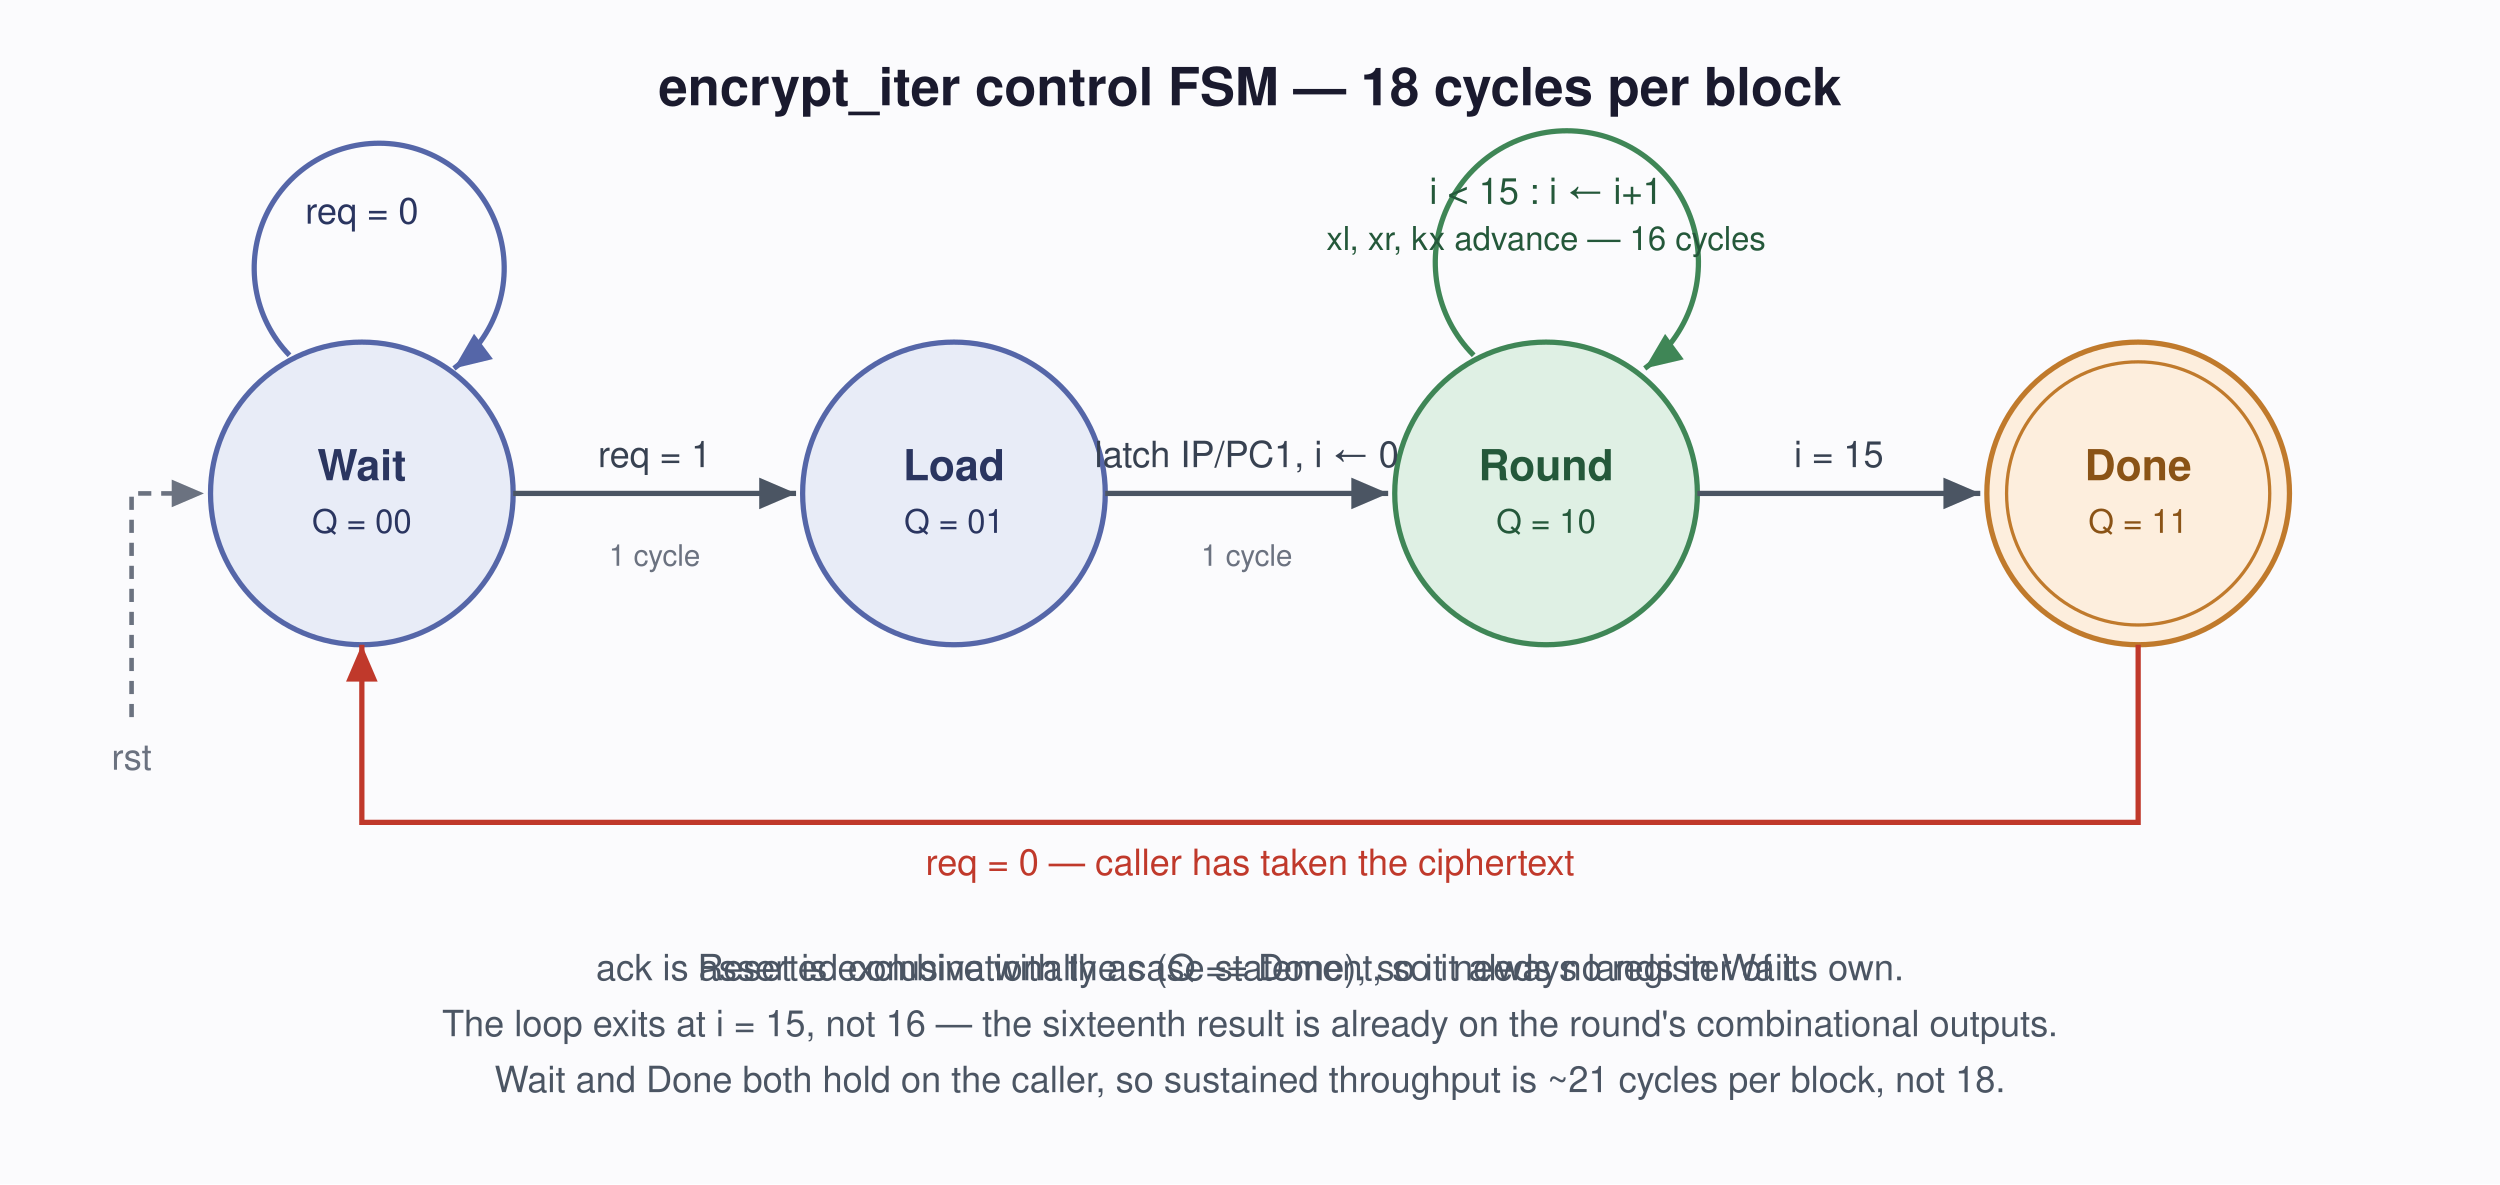
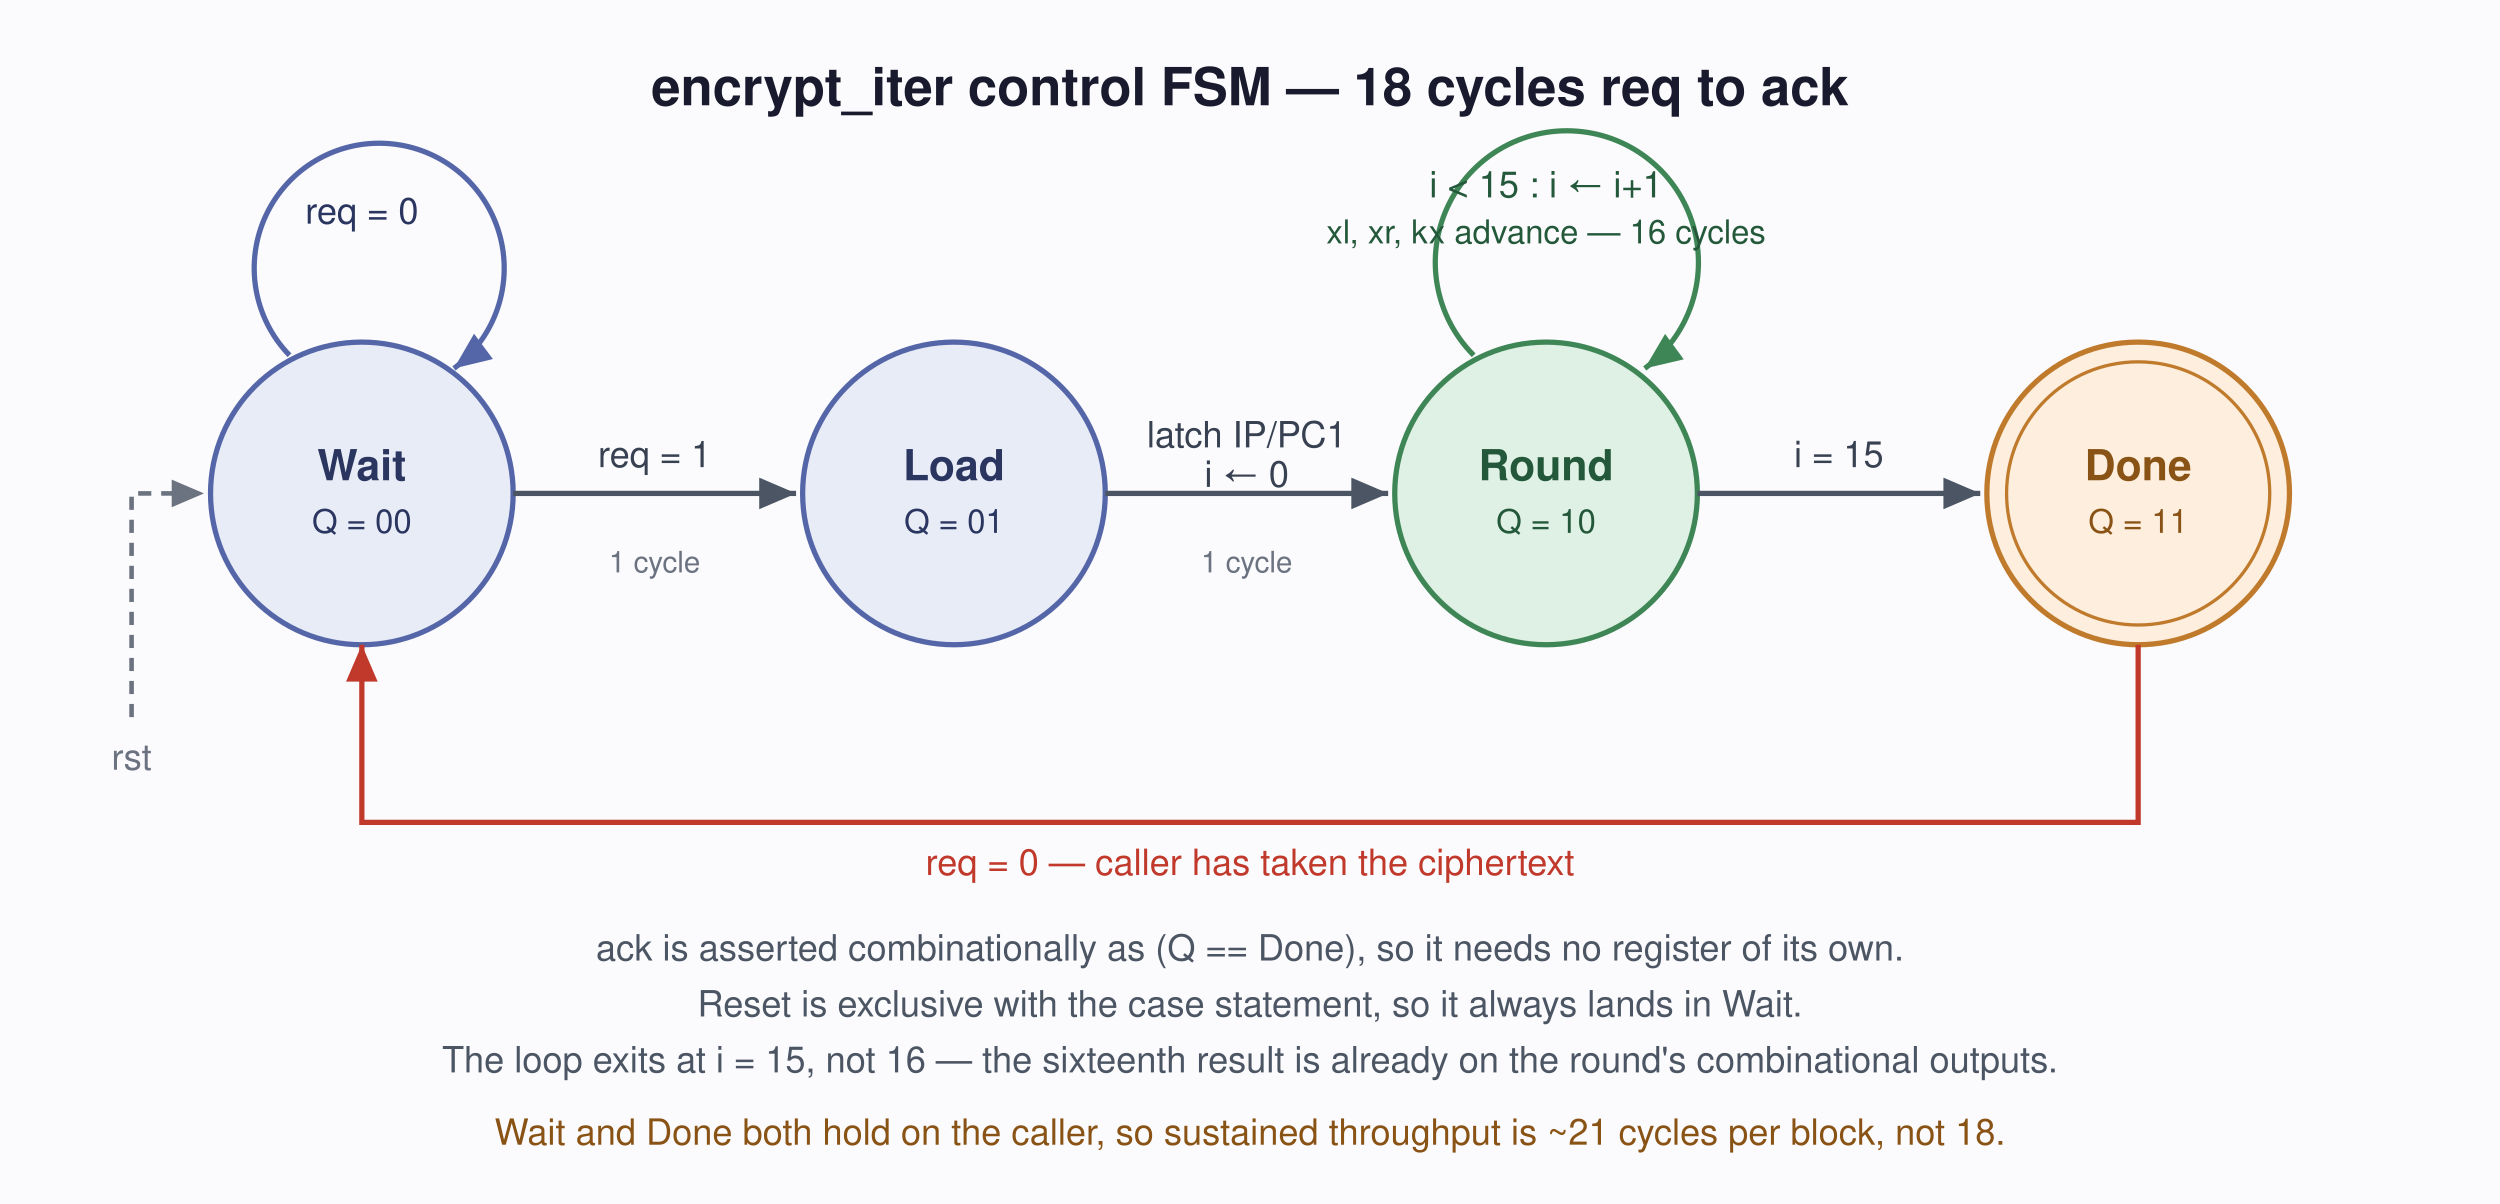
- <svg xmlns="http://www.w3.org/2000/svg" viewBox="0 0 760 360" width="760" height="360" font-family="Helvetica, Arial, sans-serif">
-   <rect width="760" height="360" fill="#fbfbfd" />
-   <text x="380" y="32" text-anchor="middle" font-size="16" font-weight="600" fill="#1a1a2e">encrypt_iter control FSM — 18 cycles per block</text>
+ <svg xmlns="http://www.w3.org/2000/svg" viewBox="0 0 760 366" width="760" height="366" font-family="Helvetica, Arial, sans-serif">
+   <rect width="760" height="366" fill="#fbfbfd" />
+   <text x="380" y="32" text-anchor="middle" font-size="16" font-weight="600" fill="#1a1a2e">encrypt_iter control FSM — 18 cycles req to ack</text>
  <circle cx="110" cy="150" r="46" fill="#e8ecf7" stroke="#5566a8" stroke-width="1.6" />
  <text x="110" y="146" text-anchor="middle" font-size="13" font-weight="600" fill="#2a3560">Wait</text>
  <text x="110" y="162" text-anchor="middle" font-size="10" fill="#2a3560">Q = 00</text>
  <circle cx="290" cy="150" r="46" fill="#e8ecf7" stroke="#5566a8" stroke-width="1.6" />
  <text x="290" y="146" text-anchor="middle" font-size="13" font-weight="600" fill="#2a3560">Load</text>
  <text x="290" y="162" text-anchor="middle" font-size="10" fill="#2a3560">Q = 01</text>
  <circle cx="470" cy="150" r="46" fill="#dff0e4" stroke="#3f8656" stroke-width="1.6" />
  <text x="470" y="146" text-anchor="middle" font-size="13" font-weight="600" fill="#24583a">Round</text>
  <text x="470" y="162" text-anchor="middle" font-size="10" fill="#24583a">Q = 10</text>
  <circle cx="650" cy="150" r="46" fill="#fdeedd" stroke="#c07a2c" stroke-width="1.6" />
  <circle cx="650" cy="150" r="40" fill="none" stroke="#c07a2c" stroke-width="1" />
  <text x="650" y="146" text-anchor="middle" font-size="13" font-weight="600" fill="#8a5316">Done</text>
  <text x="650" y="162" text-anchor="middle" font-size="10" fill="#8a5316">Q = 11</text>
  <line x1="156" y1="150" x2="242" y2="150" stroke="#4b5563" stroke-width="1.6" marker-end="url(#a)" />
  <text x="199" y="142" text-anchor="middle" font-size="11" fill="#374151">req = 1</text>
-   <text x="199" y="172" text-anchor="middle" font-size="9" fill="#6b7280">1 cycle</text>
+   <text x="199" y="174" text-anchor="middle" font-size="9" fill="#6b7280">1 cycle</text>
  <line x1="336" y1="150" x2="422" y2="150" stroke="#4b5563" stroke-width="1.6" marker-end="url(#a)" />
-   <text x="379" y="142" text-anchor="middle" font-size="11" fill="#374151">latch IP/PC1, i ← 0</text>
-   <text x="379" y="172" text-anchor="middle" font-size="9" fill="#6b7280">1 cycle</text>
+   <text x="379" y="136" text-anchor="middle" font-size="11" fill="#374151">latch IP/PC1</text>
+   <text x="379" y="148" text-anchor="middle" font-size="11" fill="#374151">i ← 0</text>
+   <text x="379" y="174" text-anchor="middle" font-size="9" fill="#6b7280">1 cycle</text>
  <line x1="516" y1="150" x2="602" y2="150" stroke="#4b5563" stroke-width="1.6" marker-end="url(#a)" />
  <text x="559" y="142" text-anchor="middle" font-size="11" fill="#374151">i = 15</text>
  <path d="M 448 108 A 40 40 0 1 1 500 112" fill="none" stroke="#3f8656" stroke-width="1.6" marker-end="url(#ag)" />
-   <text x="470" y="62" text-anchor="middle" font-size="11" fill="#24583a">i &lt; 15 : i ← i+1</text>
-   <text x="470" y="76" text-anchor="middle" font-size="10" fill="#24583a">xl, xr, kx advance — 16 cycles</text>
+   <text x="470" y="60" text-anchor="middle" font-size="11" fill="#24583a">i &lt; 15 : i ← i+1</text>
+   <text x="470" y="74" text-anchor="middle" font-size="10" fill="#24583a">xl, xr, kx advance — 16 cycles</text>
  <path d="M 88 108 A 38 38 0 1 1 138 112" fill="none" stroke="#5566a8" stroke-width="1.6" marker-end="url(#ab)" />
  <text x="110" y="68" text-anchor="middle" font-size="11" fill="#2a3560">req = 0</text>
  <path d="M 650 196 L 650 250 L 110 250 L 110 196" fill="none" stroke="#c0392b" stroke-width="1.6" marker-end="url(#ar)" />
  <text x="380" y="266" text-anchor="middle" font-size="11" fill="#c0392b">req = 0 — caller has taken the ciphertext</text>
-   <text x="380" y="332" text-anchor="middle" font-size="11" fill="#4b5563">Wait and Done both hold on the caller, so sustained throughput is ~21 cycles per block, not 18.</text>
  <path d="M 40 218 L 40 150 L 62 150" fill="none" stroke="#6b7280" stroke-width="1.4" stroke-dasharray="4 3" marker-end="url(#agr)" />
  <text x="40" y="234" text-anchor="middle" font-size="11" fill="#6b7280">rst</text>
-   <text x="380" y="298" text-anchor="middle" font-size="11" fill="#4b5563">ack is asserted combinationally as (Q == Done), so it needs no register of its own.</text>
-   <text x="380" y="298" text-anchor="middle" font-size="11" fill="#4b5563">Reset is exclusive with the case statement, so it always lands in Wait.</text>
-   <text x="380" y="315" text-anchor="middle" font-size="11" fill="#4b5563">The loop exits at i = 15, not 16 — the sixteenth result is already on the round's combinational outputs.</text>
+   <text x="380" y="292" text-anchor="middle" font-size="11" fill="#4b5563">ack is asserted combinationally as (Q == Done), so it needs no register of its own.</text>
+   <text x="380" y="309" text-anchor="middle" font-size="11" fill="#4b5563">Reset is exclusive with the case statement, so it always lands in Wait.</text>
+   <text x="380" y="326" text-anchor="middle" font-size="11" fill="#4b5563">The loop exits at i = 15, not 16 — the sixteenth result is already on the round's combinational outputs.</text>
+   <text x="380" y="348" text-anchor="middle" font-size="11" fill="#8a5316">Wait and Done both hold on the caller, so sustained throughput is ~21 cycles per block, not 18.</text>
  <defs>
    <marker id="a" markerWidth="8" markerHeight="8" refX="7" refY="3" orient="auto">
      <path d="M0,0 L7,3 L0,6 z" fill="#4b5563" />
    </marker>
    <marker id="ag" markerWidth="8" markerHeight="8" refX="7" refY="3" orient="auto">
      <path d="M0,0 L7,3 L0,6 z" fill="#3f8656" />
    </marker>
    <marker id="ab" markerWidth="8" markerHeight="8" refX="7" refY="3" orient="auto">
      <path d="M0,0 L7,3 L0,6 z" fill="#5566a8" />
    </marker>
    <marker id="ar" markerWidth="8" markerHeight="8" refX="7" refY="3" orient="auto">
      <path d="M0,0 L7,3 L0,6 z" fill="#c0392b" />
    </marker>
    <marker id="agr" markerWidth="8" markerHeight="8" refX="7" refY="3" orient="auto">
      <path d="M0,0 L7,3 L0,6 z" fill="#6b7280" />
    </marker>
  </defs>
</svg>
